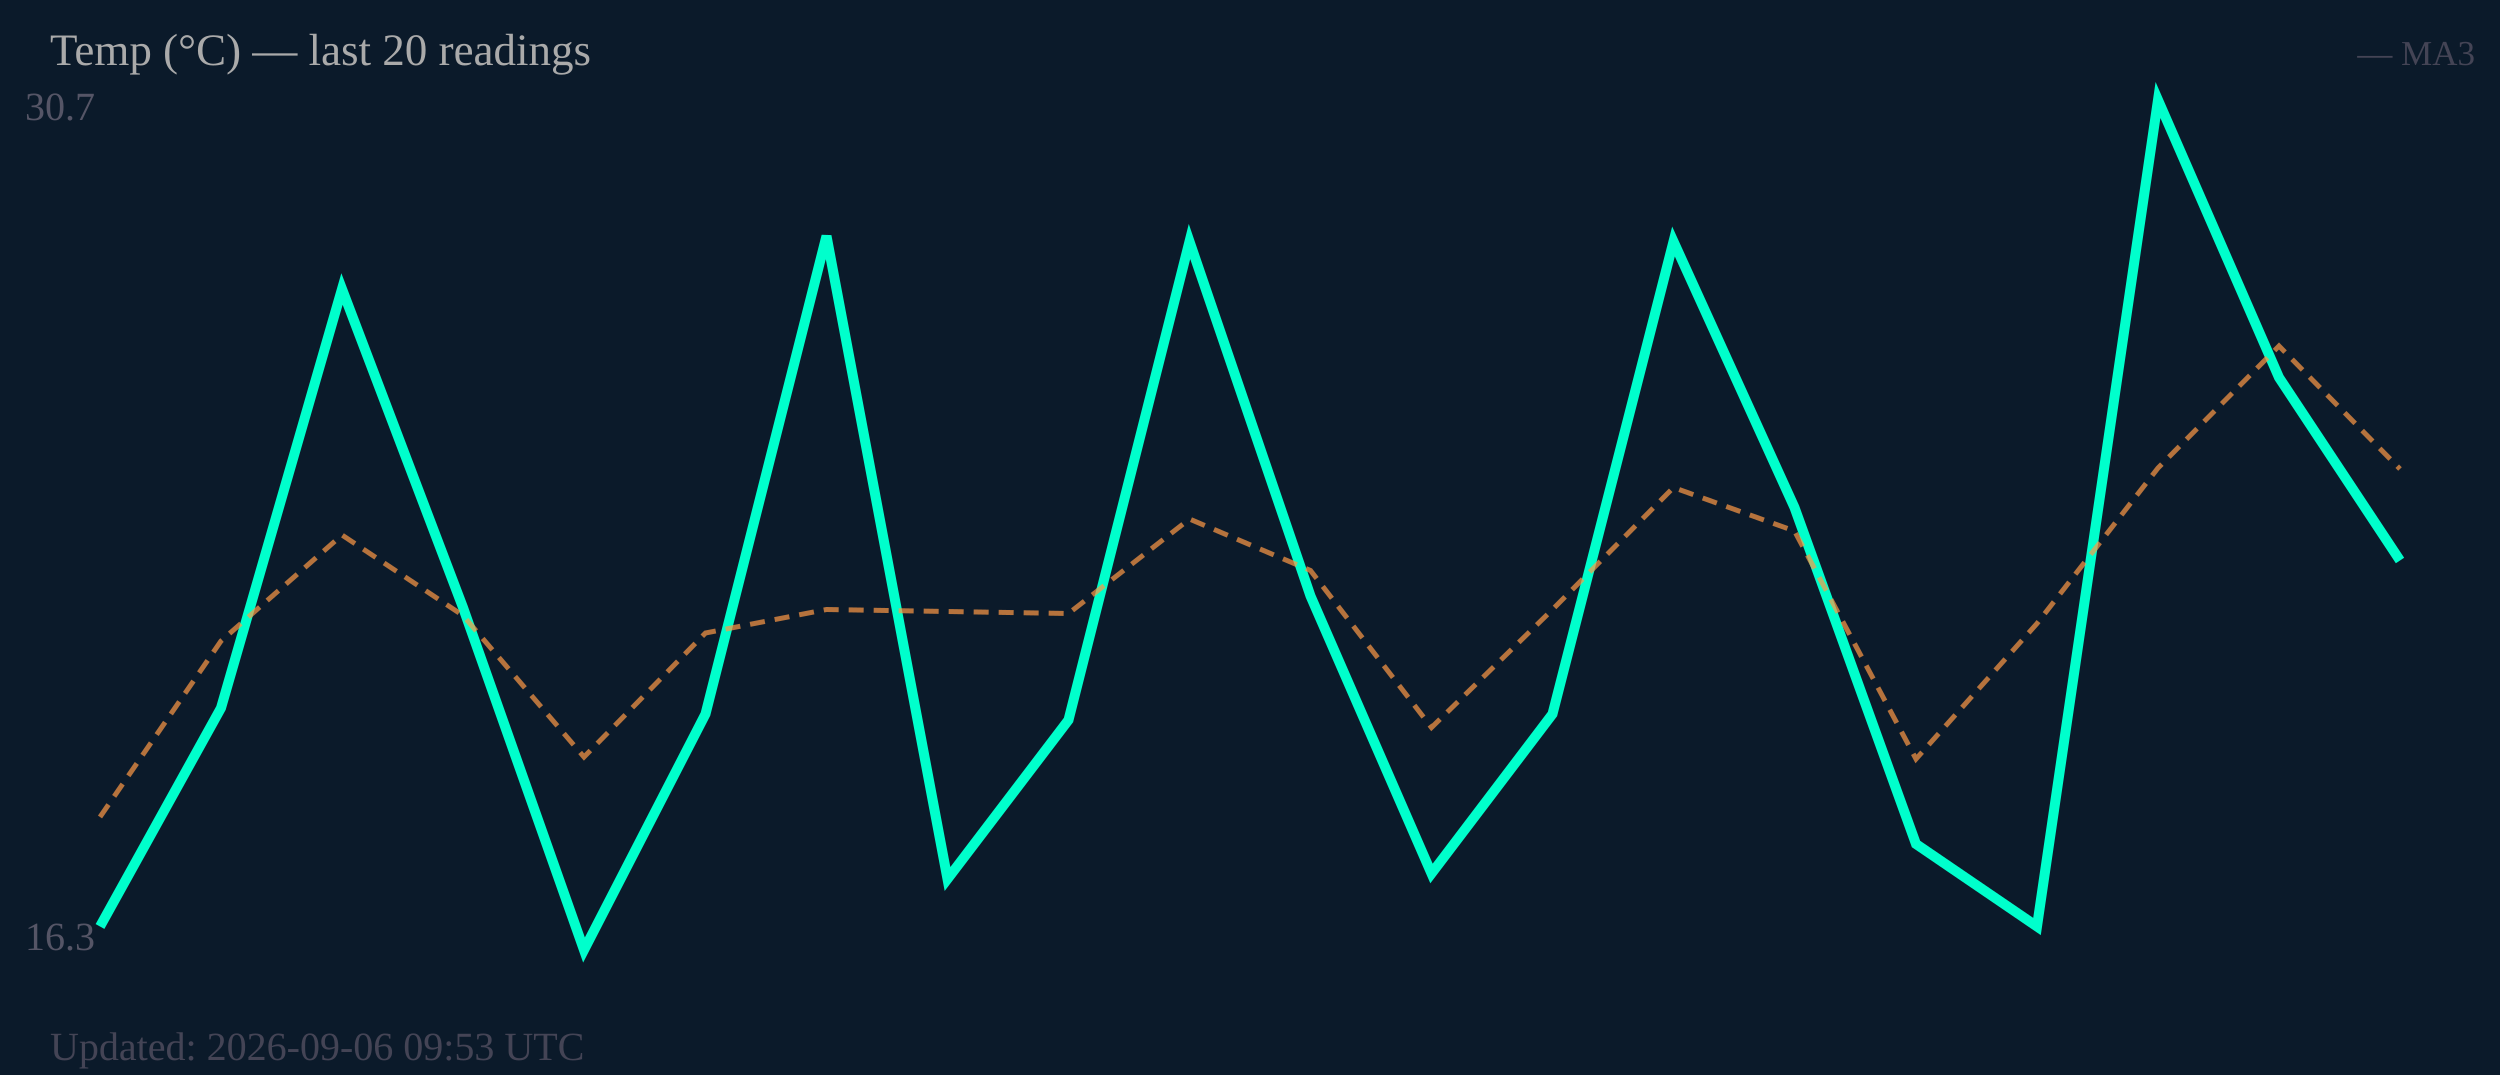
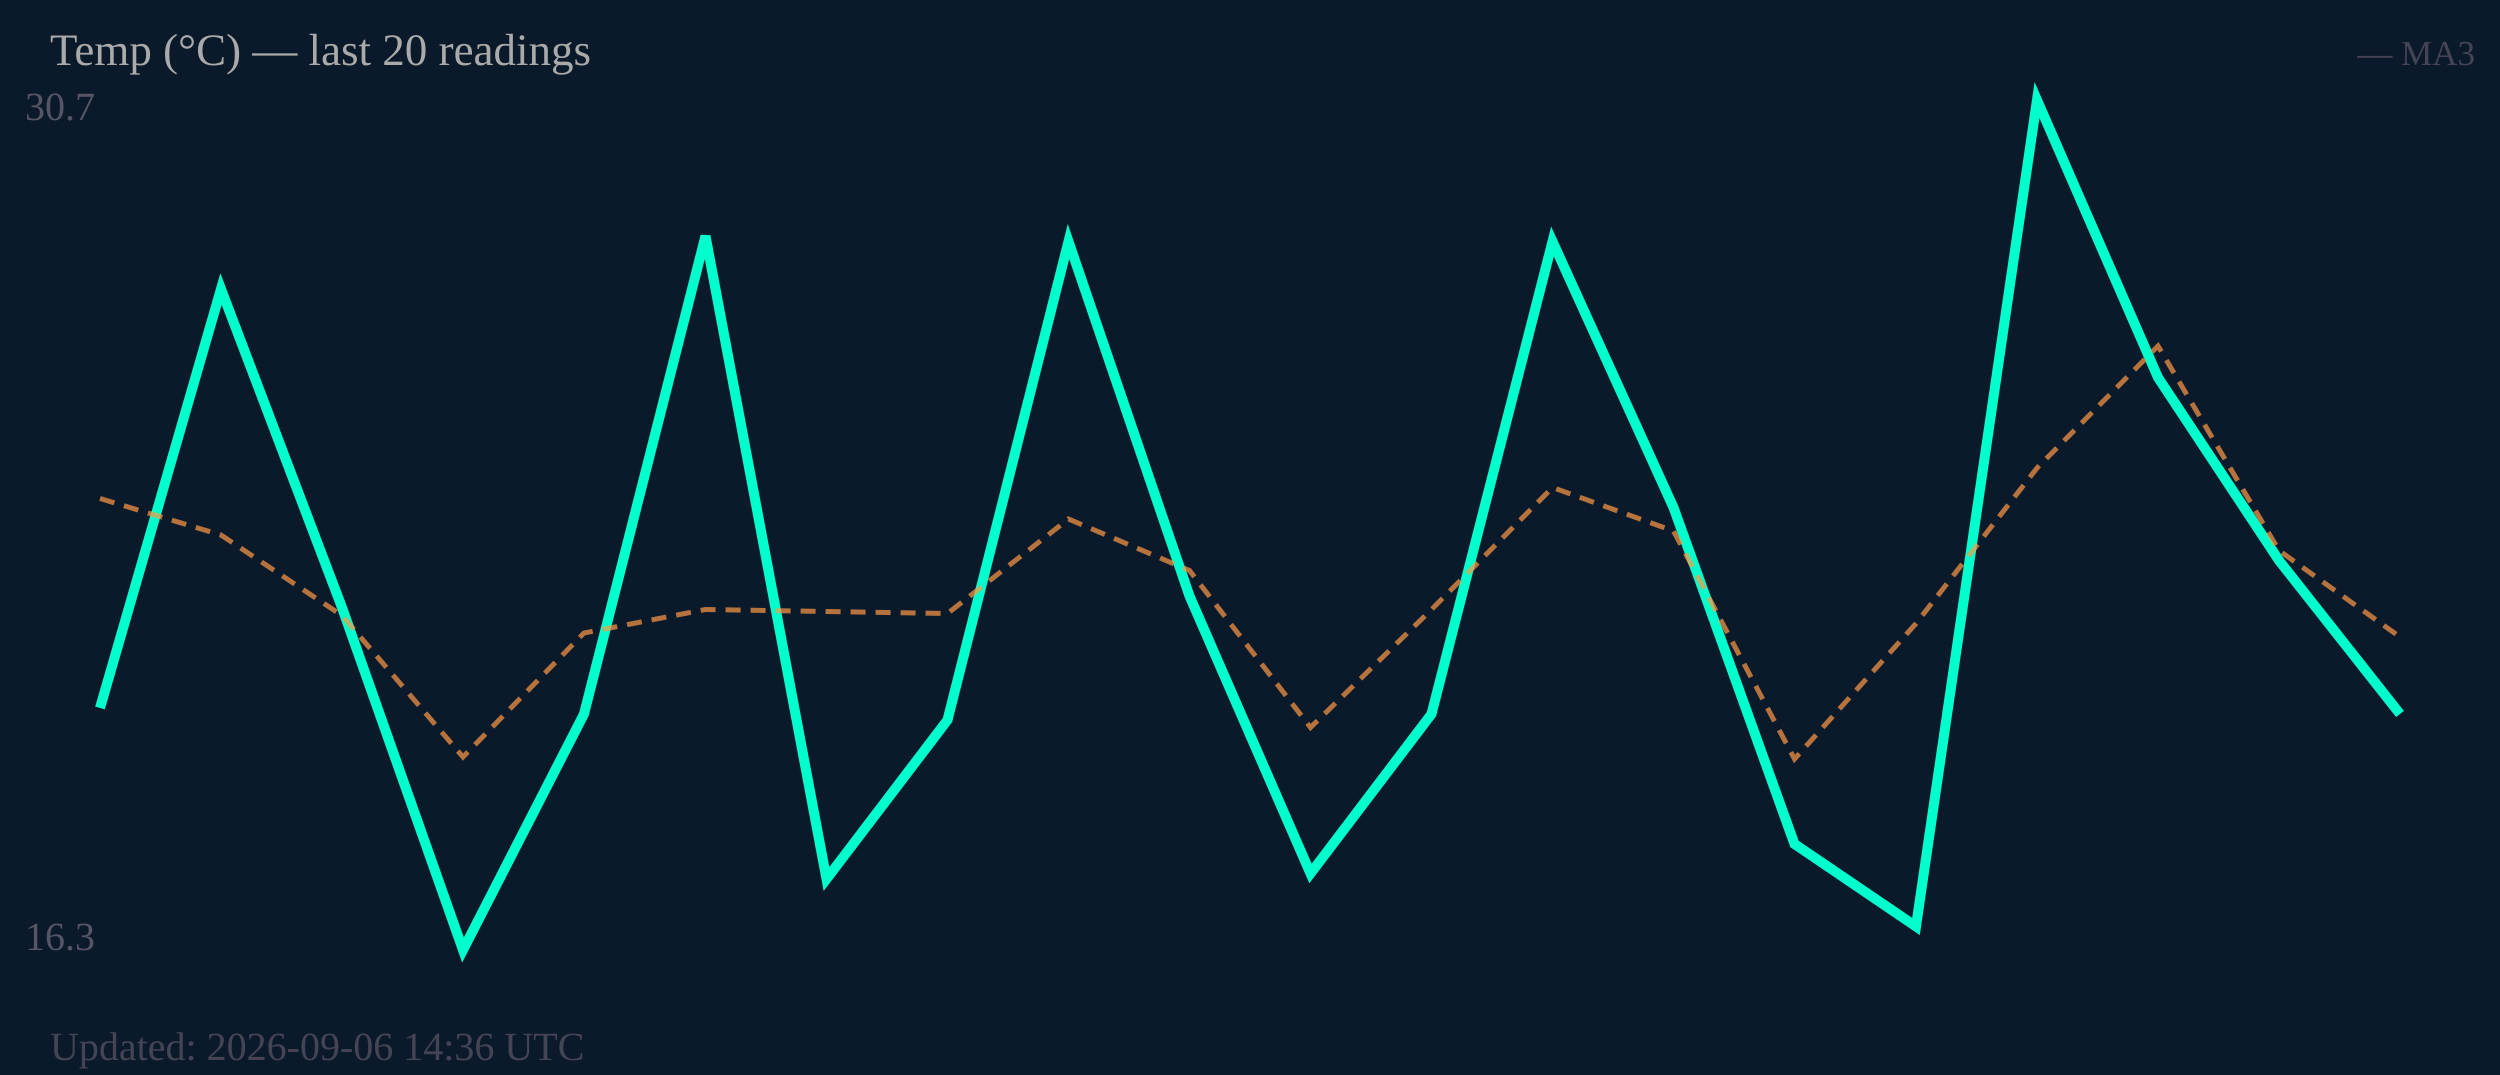
<svg xmlns="http://www.w3.org/2000/svg" width="500" height="215" viewBox="0 0 500 215">
  <rect width="500" height="215" fill="#0b1a2a" />
  <text x="5" y="24" font-size="8" fill="#556">30.7</text>
  <text x="5" y="190" font-size="8" fill="#556">16.3</text>
-   <polyline fill="none" stroke="#00ffcc" stroke-width="2" points="20.0,185.3 44.2,141.6 68.4,57.8 92.6,121.5 116.8,190.0 141.1,142.8 165.3,47.2 189.5,175.8 213.7,144.0 237.9,48.3 262.1,119.2 286.3,174.7 310.5,142.8 334.7,48.3 358.9,101.5 383.2,168.8 407.4,185.3 431.6,20.0 455.8,75.5 480.0,112.1" />
-   <polyline fill="none" stroke="#ff9944" stroke-width="1" stroke-dasharray="3,2" opacity="0.7" points="20.0,163.4 44.2,128.2 68.4,107.0 92.6,123.1 116.8,151.4 141.1,126.6 165.3,121.9 189.5,122.3 213.7,122.7 237.9,103.8 262.1,114.1 286.3,145.5 310.5,121.9 334.7,97.5 358.9,106.2 383.2,151.8 407.4,124.7 431.6,93.6 455.8,69.2 480.0,93.8" />
+   <polyline fill="none" stroke="#00ffcc" stroke-width="2" points="20.0,141.6 44.2,57.8 68.4,121.5 92.6,190.0 116.8,142.8 141.1,47.2 165.3,175.8 189.5,144.0 213.7,48.3 237.9,119.2 262.1,174.7 286.3,142.8 310.5,48.3 334.7,101.5 358.9,168.8 383.2,185.3 407.4,20.0 431.6,75.5 455.8,112.1 480.0,142.8" />
+   <polyline fill="none" stroke="#ff9944" stroke-width="1" stroke-dasharray="3,2" opacity="0.7" points="20.0,99.7 44.2,107.0 68.4,123.1 92.6,151.4 116.8,126.6 141.1,121.9 165.3,122.3 189.5,122.7 213.7,103.8 237.9,114.1 262.1,145.5 286.3,121.9 310.5,97.5 334.7,106.2 358.9,151.8 383.2,124.7 407.4,93.6 431.6,69.2 455.8,110.1 480.0,127.4" />
  <text x="10" y="13" font-size="9" fill="#aaa">Temp (°C) — last 20 readings</text>
  <text x="495" y="13" font-size="7" fill="#445" text-anchor="end">— MA3</text>
-   <text x="10" y="212" font-size="8" fill="#445">Updated: 2026-09-06 09:53 UTC</text>
+   <text x="10" y="212" font-size="8" fill="#445">Updated: 2026-09-06 14:36 UTC</text>
</svg>
